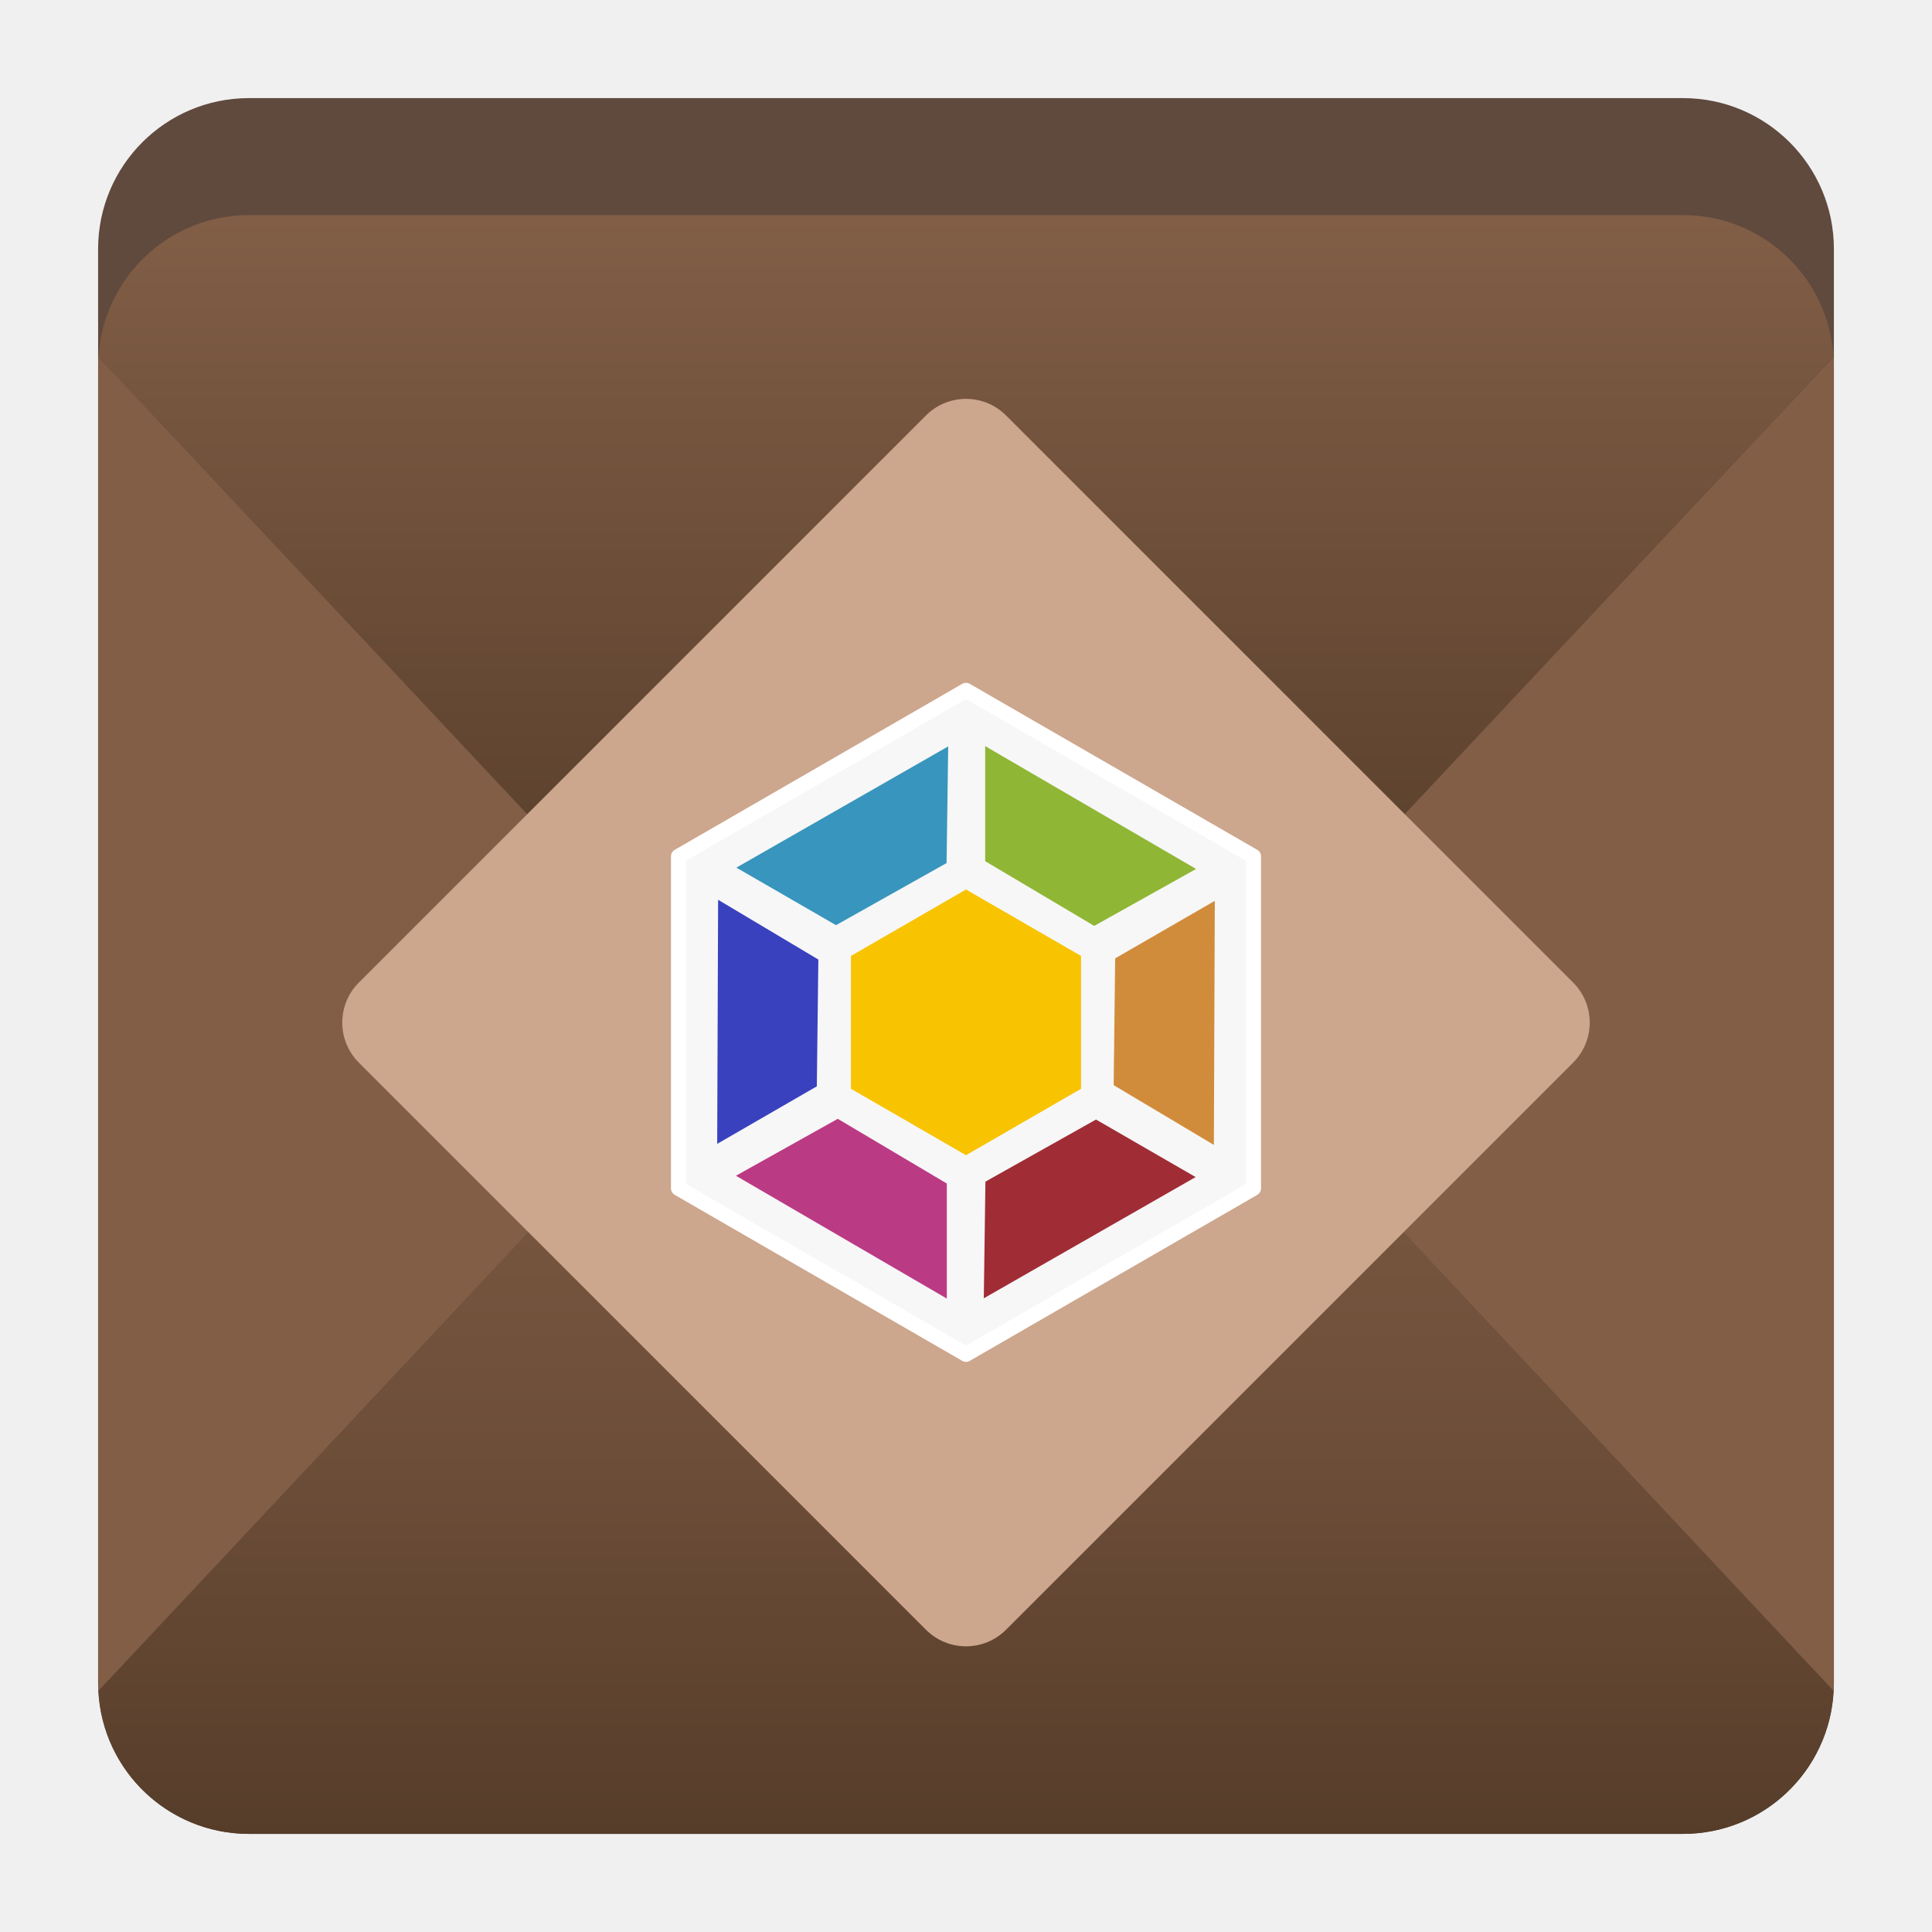
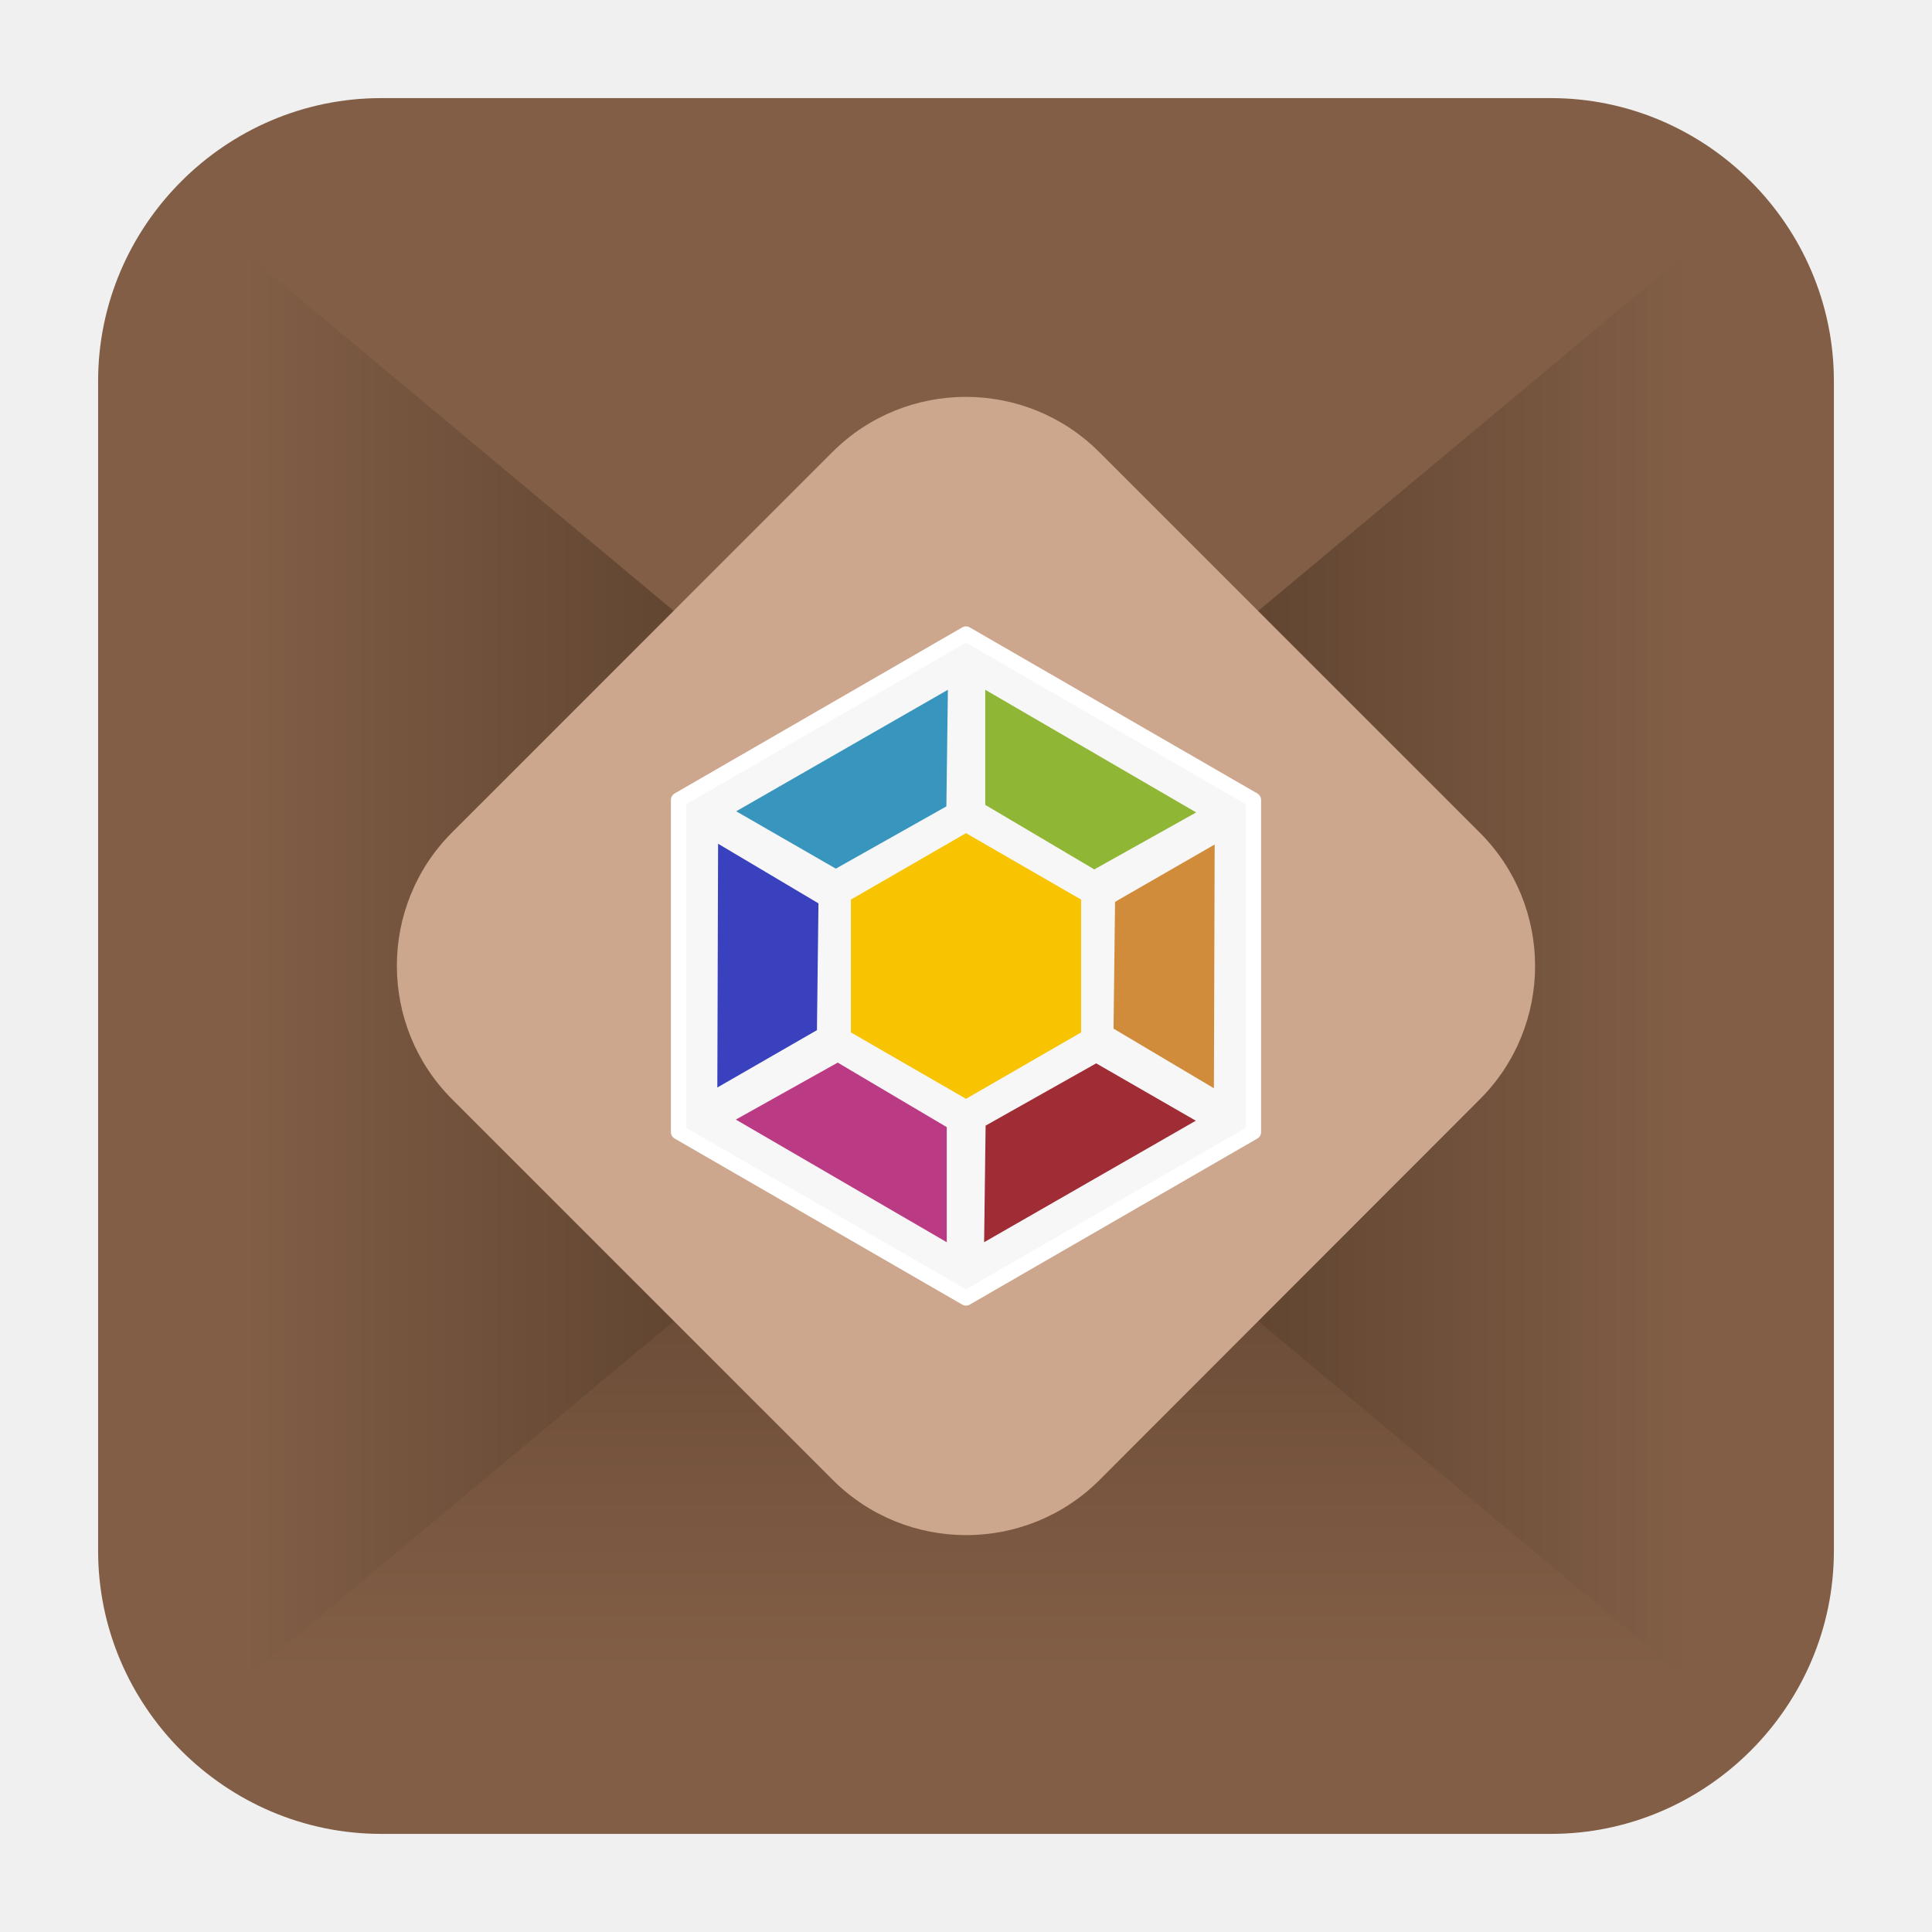
- <svg xmlns="http://www.w3.org/2000/svg" xml:space="preserve" style="enable-background:new 0 0 512 512;" viewBox="0 0 512 512" y="0px" x="0px" id="Layer_1" version="1.1">
-   <defs id="defs56" />
-   <g id="g3">
-     <path id="path5" d="M446,486H66c-22.1,0-40-17.9-40-40V66c0-22.1,17.9-40,40-40h380c22.1,0,40,17.9,40,40v380   C486,468.1,468.1,486,446,486z" style="fill:#E8E8E8;" />
-     <path id="path7" d="M446,486H66c-22.1,0-40-17.9-40-40V66c0-22.1,17.9-40,40-40h380c22.1,0,40,17.9,40,40v380   C486,468.1,468.1,486,446,486z" style="fill:#60493D;" />
-     <g id="g9">
-       <path id="path11" d="M26.1,94.6c0,0.8-0.1,1.6-0.1,2.4v349c0,0.7,0,1.4,0.1,2.1l165.8-176.8L26.1,94.6z" style="fill:#825E46;" />
-       <path id="path13" d="M320.1,271.3l165.8,176.8c0-0.7,0.1-1.4,0.1-2.1V97c0-0.8,0-1.6-0.1-2.4L320.1,271.3z" style="fill:#825E46;" />
-       <linearGradient y2="203" x2="256" y1="486" x1="256" gradientUnits="userSpaceOnUse" id="SVGID_1_">
-         <stop id="stop16" style="stop-color:#563D2A" offset="0" />
-         <stop id="stop18" style="stop-color:#6D4E39" offset="0.362" />
-         <stop id="stop20" style="stop-color:#7D5A43" offset="0.717" />
-         <stop id="stop22" style="stop-color:#825E46" offset="1" />
+ <svg xmlns="http://www.w3.org/2000/svg" version="1.1" id="Layer_1" x="0px" y="0px" viewBox="0 0 512 512" style="enable-background:new 0 0 512 512;" xml:space="preserve">
+   <style type="text/css">
+ 	.st0{fill:#825E46;}
+ 	.st1{fill:url(#SVGID_1_);}
+ 	.st2{fill:url(#SVGID_2_);}
+ 	.st3{fill:url(#SVGID_3_);}
+ 	.st4{fill:#CCA68D;}
+ 	.st5{fill:#F7F7F7;stroke:#FFFFFF;stroke-width:4;stroke-linecap:round;stroke-linejoin:round;stroke-miterlimit:10;}
+ 	.st6{fill:#F8C300;}
+ 	.st7{fill:#D18C3B;}
+ 	.st8{fill:#3941BF;}
+ 	.st9{fill:#BB3A84;}
+ 	.st10{fill:#A02C35;}
+ 	.st11{fill:#3895BD;}
+ 	.st12{fill:#8FB635;}
+ </style>
+   <g>
+     <path class="st0" d="M411,486H101c-41.2,0-75-33.8-75-75V101c0-41.2,33.8-75,75-75h310c41.2,0,75,33.8,75,75v310   C486,452.2,452.2,486,411,486z" />
+     <g>
+       <linearGradient id="SVGID_1_" gradientUnits="userSpaceOnUse" x1="256" y1="-857" x2="256" y2="-641.3" gradientTransform="matrix(1 0 0 -1 0 -414)">
+         <stop offset="0" style="stop-color:#825E46" />
+         <stop offset="0.329" style="stop-color:#73523C" />
+         <stop offset="0.962" style="stop-color:#4B3423" />
+         <stop offset="1" style="stop-color:#483221" />
      </linearGradient>
-       <path id="path24" d="M320.1,271.3L256,203l-64.1,68.3L26.1,448.1c0,0,0,0,0,0.1C27.2,469.3,44.6,486,66,486h380    c21.4,0,38.8-16.7,39.9-37.8c0,0,0,0,0-0.1L320.1,271.3z" style="fill:url(#SVGID_1_);" />
-       <linearGradient y2="57" x2="256" y1="339.7" x1="256" gradientUnits="userSpaceOnUse" id="SVGID_2_">
-         <stop id="stop27" style="stop-color:#483221" offset="0" />
-         <stop id="stop29" style="stop-color:#563D2A" offset="0.312" />
-         <stop id="stop31" style="stop-color:#7B5942" offset="0.902" />
-         <stop id="stop33" style="stop-color:#825E46" offset="1" />
+       <polygon class="st1" points="68.9,443 256,227.3 443.1,443   " />
+       <linearGradient id="SVGID_2_" gradientUnits="userSpaceOnUse" x1="220.7" y1="-670" x2="447.6" y2="-670" gradientTransform="matrix(1 0 0 -1 0 -414)">
+         <stop offset="0" style="stop-color:#483221" />
+         <stop offset="0.312" style="stop-color:#563D2A" />
+         <stop offset="0.902" style="stop-color:#7B5942" />
+         <stop offset="1" style="stop-color:#825E46" />
      </linearGradient>
-       <path id="path35" d="M485.9,94.5C484.6,73.6,467.3,57,446,57H66c-21.3,0-38.6,16.6-39.9,37.5v0.1l165.8,176.8    l64.1,68.3l64.1-68.3L485.9,94.5C485.9,94.6,485.9,94.5,485.9,94.5z" style="fill:url(#SVGID_2_);" />
+       <polygon class="st2" points="447.6,445.4 220.7,256 447.6,66.6   " />
+       <linearGradient id="SVGID_3_" gradientUnits="userSpaceOnUse" x1="64.4" y1="-670" x2="291.3" y2="-670" gradientTransform="matrix(1 0 0 -1 0 -414)">
+         <stop offset="0" style="stop-color:#825E46" />
+         <stop offset="9.840000e-02" style="stop-color:#7B5942" />
+         <stop offset="0.688" style="stop-color:#563D2A" />
+         <stop offset="1" style="stop-color:#483221" />
+       </linearGradient>
+       <polygon class="st3" points="64.4,445.4 291.3,256 64.4,66.6   " />
    </g>
  </g>
-   <g id="g37">
-     <path id="path39" d="M416.901,281.607L266.607,431.901c-5.858,5.858-15.355,5.858-21.213,0L95.099,281.607   c-5.858-5.858-5.858-15.355,0-21.213l150.295-150.295c5.858-5.858,15.355-5.858,21.213,0l150.295,150.295   C422.759,266.251,422.759,275.749,416.901,281.607z" style="fill:#CCA68D;" />
+   <g id="g37_1_">
+     <path id="path39_1_" class="st4" d="M392.2,291.3L291.4,392.2c-19.5,19.5-51.2,19.5-70.7,0L119.8,291.3   c-19.5-19.5-19.5-51.2,0-70.7l100.8-100.8c19.5-19.5,51.2-19.5,70.7,0l100.8,100.8C411.7,240.1,411.7,271.8,392.2,291.3z" />
  </g>
  <g id="g41">
-     <polygon id="polygon43" points="   179.811,226.946 256,182.958 332.189,226.946 332.189,314.921 256,358.909 179.811,314.921  " style="fill:#F7F7F7;stroke:#FFFFFF;stroke-width:4;stroke-linecap:round;stroke-linejoin:round;stroke-miterlimit:10;" />
+     <polygon id="polygon43" class="st5" points="179.8,212 256,168 332.2,212 332.2,300 256,344 179.8,300  " />
    <g id="g45">
-       <path d="M225.512,288.535v-35.204L256,235.729l30.488,17.602v35.204L256,306.138    L225.512,288.535z" style="fill:#F8C300;" id="path_6_" />
-       <path d="M321.936,238.733l-26.403,15.244l-0.402,33.603    l26.561,15.835L321.936,238.733z" style="fill:#D18C3B;" id="path_5_" />
-       <path d="M190.064,303.134l26.403-15.244l0.402-33.603    l-26.561-15.835L190.064,303.134z" style="fill:#3941BF;" id="path_4_" />
-       <path d="M250.919,344.136v-30.488l-28.9-17.149    l-26.994,15.085L250.919,344.136z" style="fill:#BB3A84;" id="path_3_" />
-       <path d="M316.854,311.935l-26.403-15.244l-29.302,16.453    l-0.433,30.92L316.854,311.935z" style="fill:#A02C35;" id="path_2_" />
-       <path d="M195.146,229.932l26.403,15.244l29.302-16.453    l0.433-30.92L195.146,229.932z" style="fill:#3895BD;" id="path_1_" />
-       <path d="M261.081,197.731v30.488l28.9,17.149l26.994-15.085    L261.081,197.731z" style="fill:#8FB635;" id="path" />
+       <path id="path_6_" class="st6" d="M225.5,273.6v-35.2l30.5-17.6l30.5,17.6v35.2L256,291.2L225.5,273.6z" />
+       <path id="path_5_" class="st7" d="M321.9,223.8L295.5,239l-0.4,33.6l26.6,15.8L321.9,223.8z" />
+       <path id="path_4_" class="st8" d="M190.1,288.2l26.4-15.2l0.4-33.6l-26.6-15.8L190.1,288.2z" />
+       <path id="path_3_" class="st9" d="M250.9,329.2v-30.5L222,281.6l-27,15.1L250.9,329.2z" />
+       <path id="path_2_" class="st10" d="M316.9,297l-26.4-15.2l-29.3,16.5l-0.4,30.9L316.9,297z" />
+       <path id="path_1_" class="st11" d="M195.1,215l26.4,15.2l29.3-16.5l0.4-30.9L195.1,215z" />
+       <path id="path" class="st12" d="M261.1,182.8v30.5l28.9,17.1l27-15.1L261.1,182.8z" />
    </g>
  </g>
</svg>
